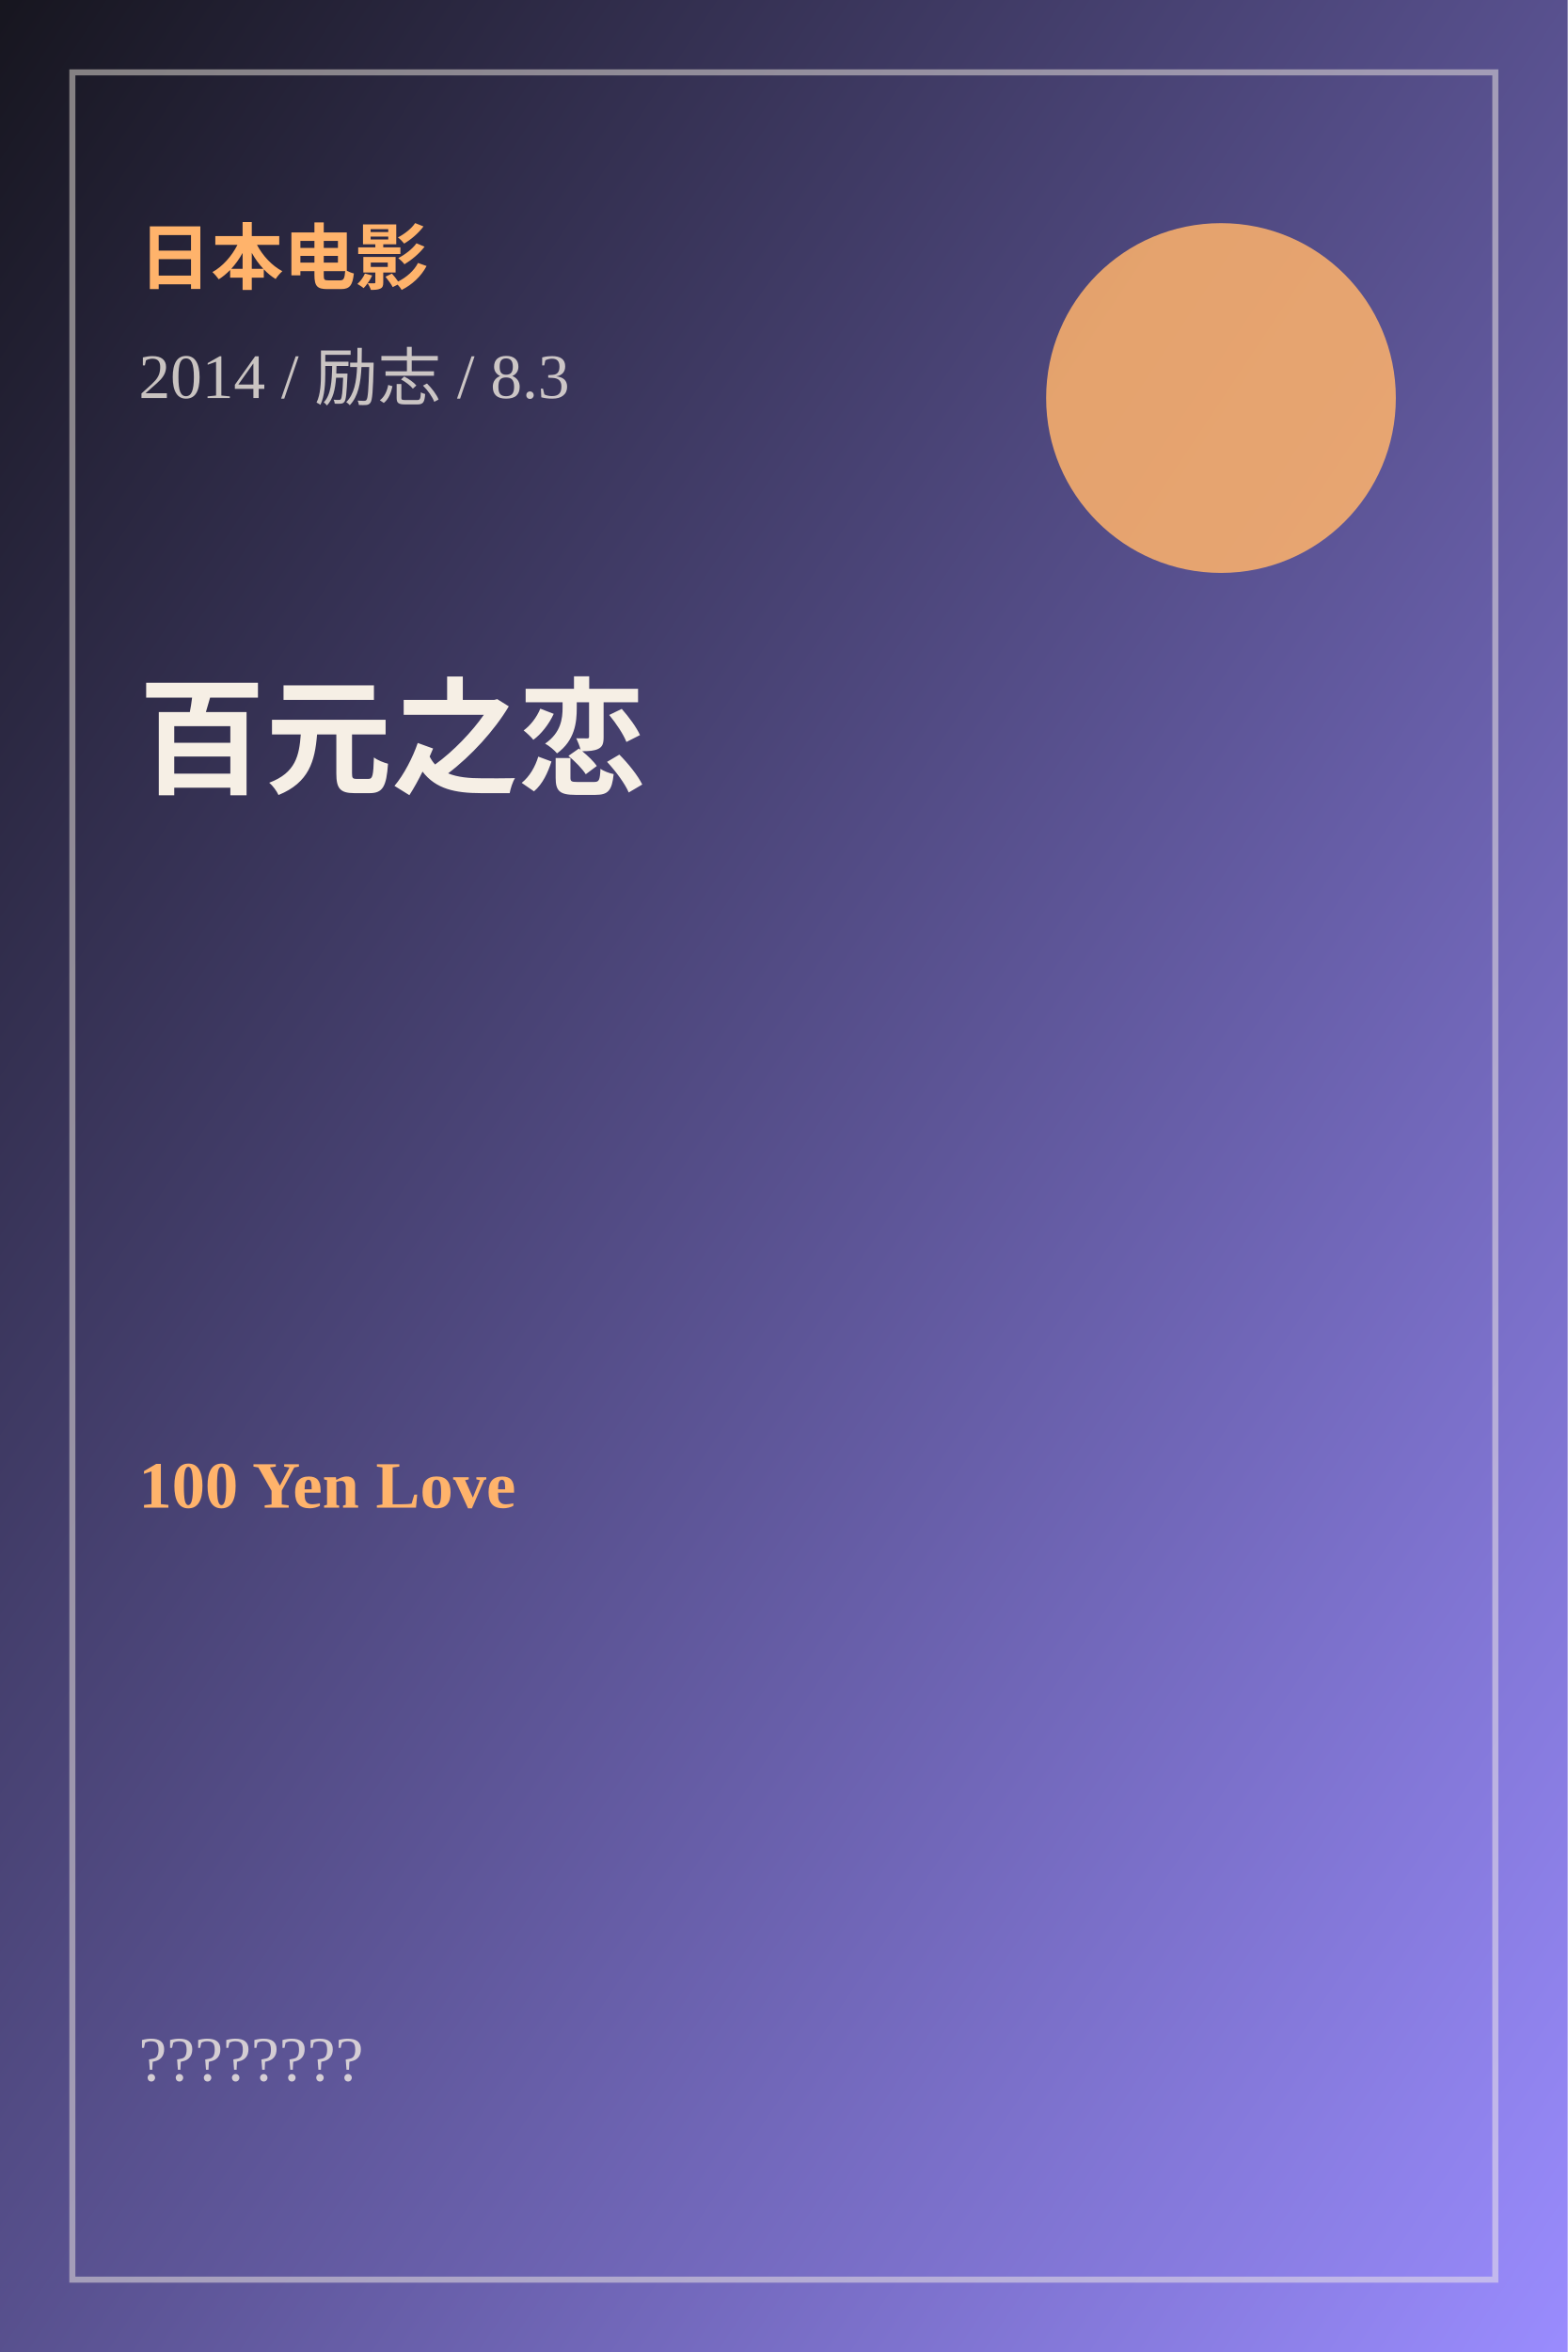
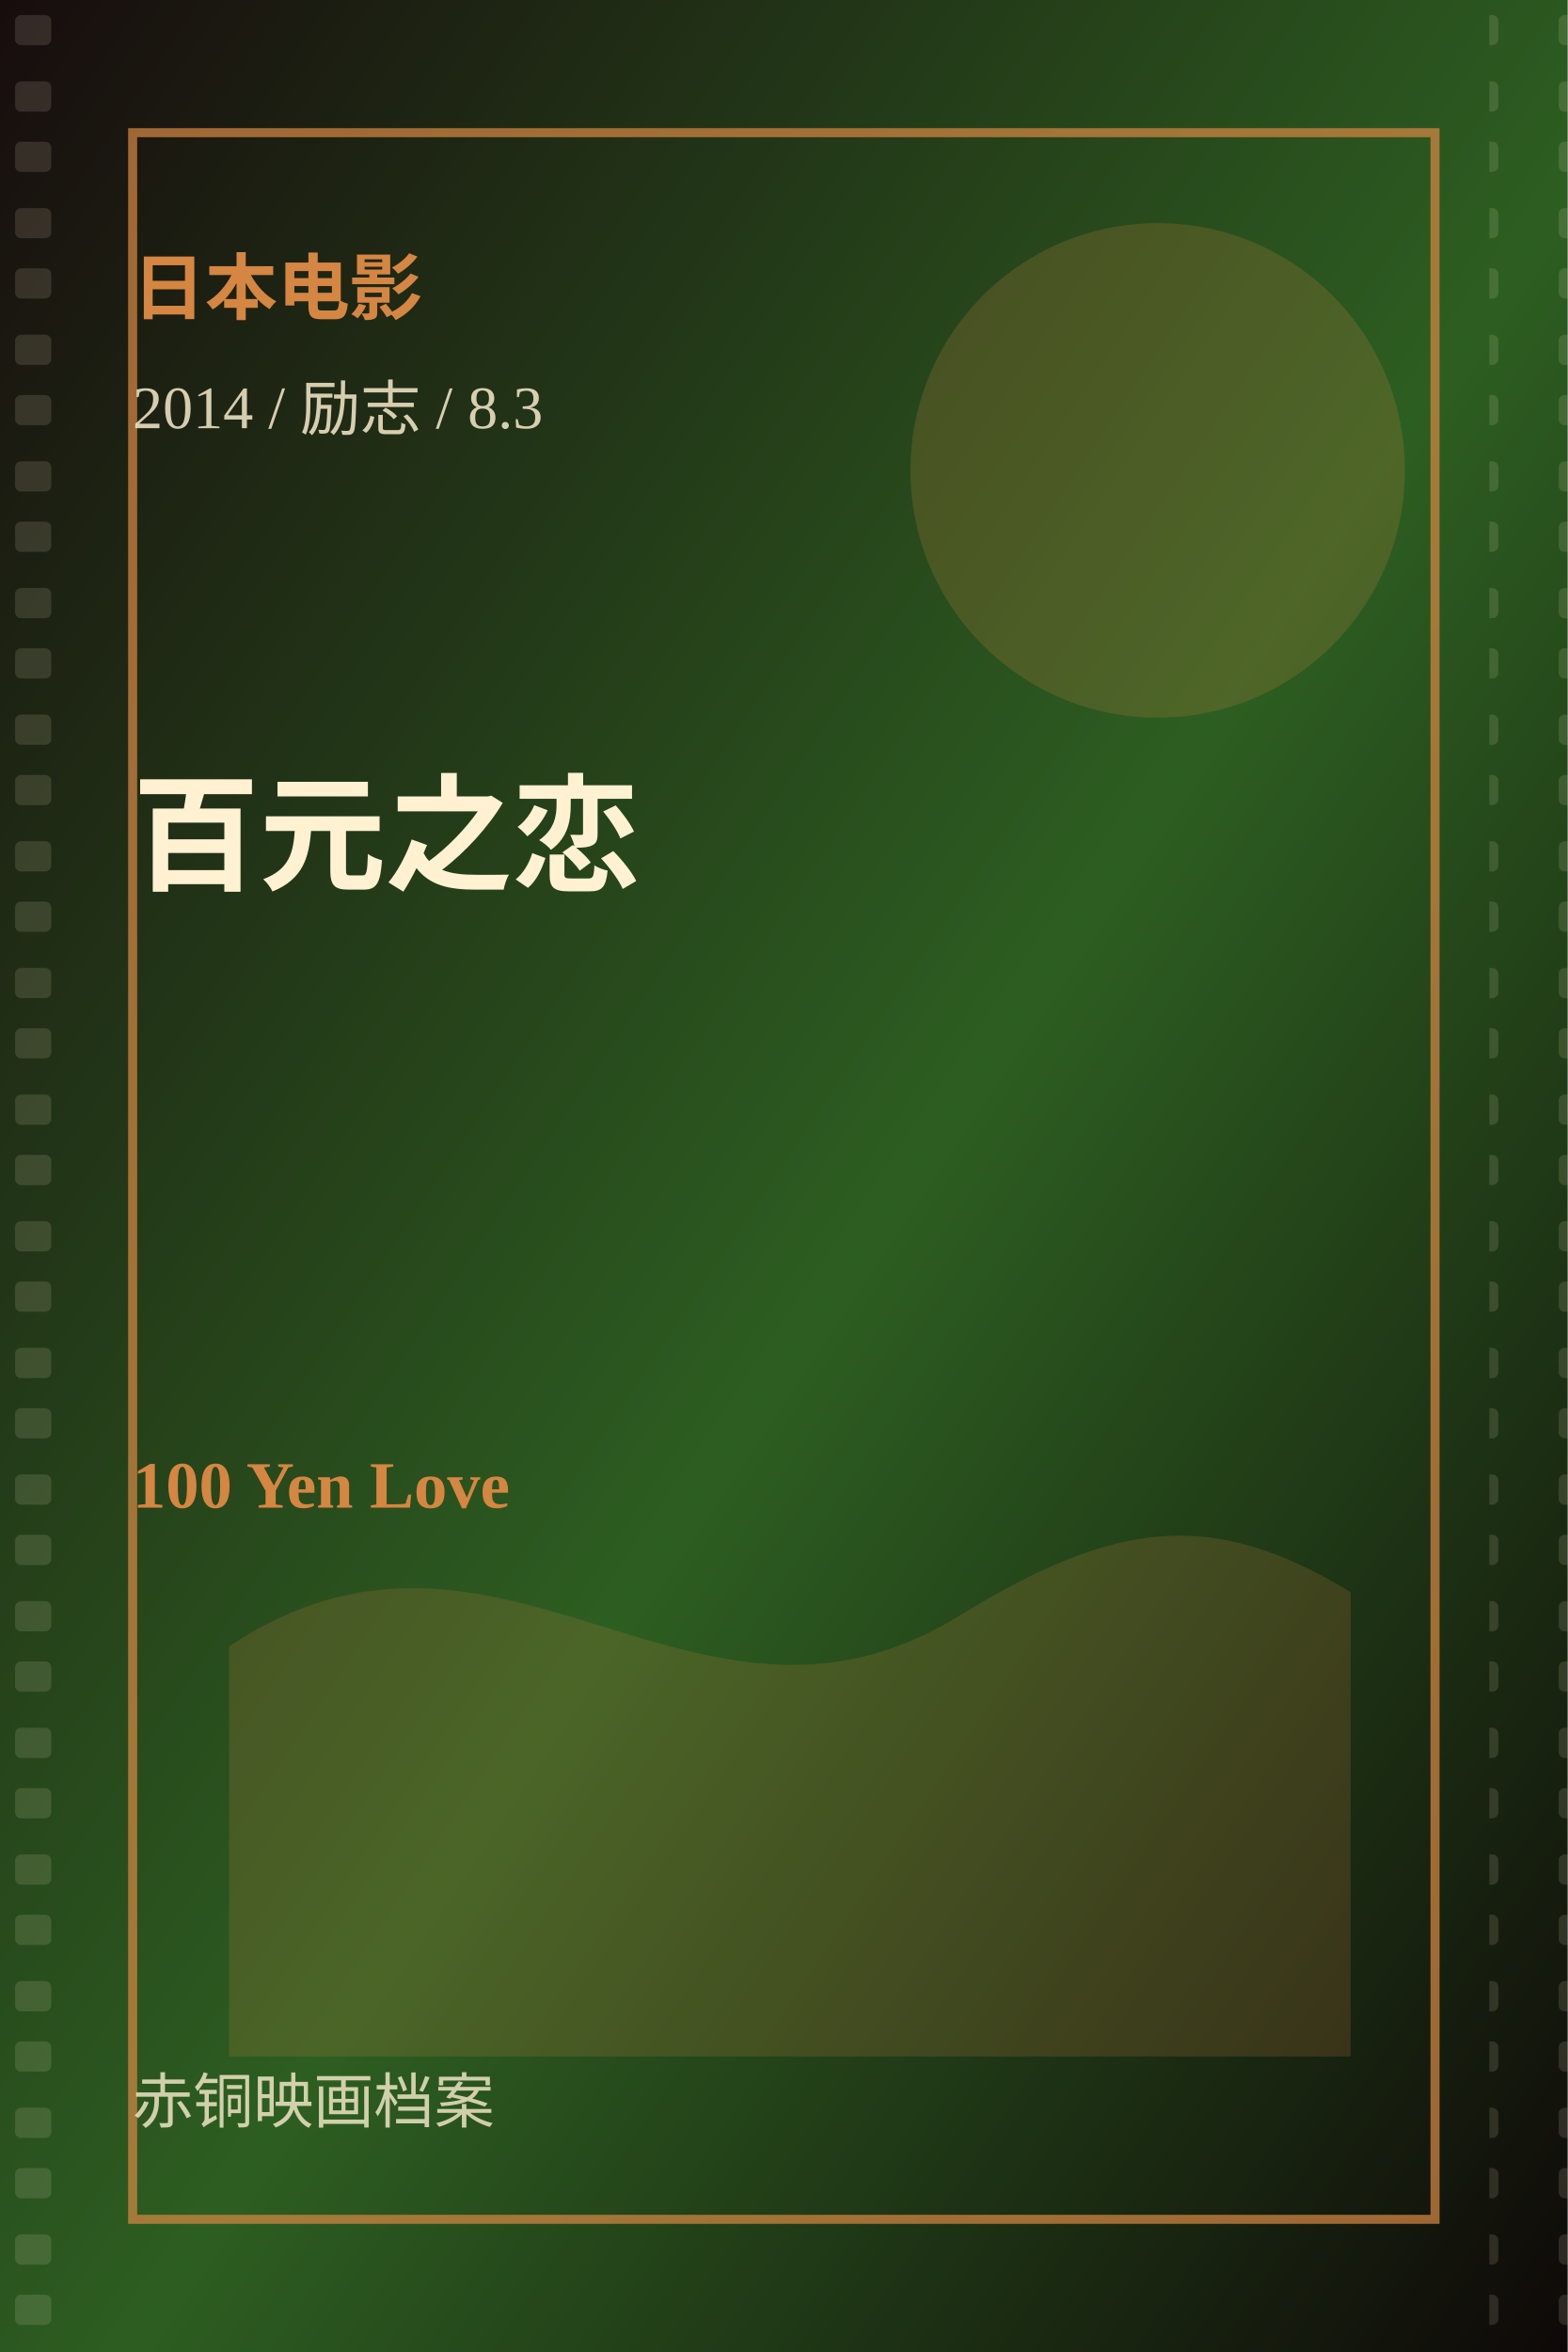
<svg xmlns="http://www.w3.org/2000/svg" width="520" height="780" viewBox="0 0 520 780">
  <defs>
-     <linearGradient id="g" x1="0" y1="0" x2="1" y2="1">
-       <stop offset="0" stop-color="#16151e" />
-       <stop offset="1" stop-color="#9a8cff" />
+     <linearGradient id="bg" x1="0" y1="0" x2="1" y2="1">
+       <stop offset="0" stop-color="#170c0d" />
+       <stop offset=".54" stop-color="hsl(108 48% 25%)" />
+       <stop offset="1" stop-color="#0e0808" />
    </linearGradient>
+     <pattern id="film" width="32" height="42" patternUnits="userSpaceOnUse">
+       <rect width="32" height="42" fill="transparent" />
+       <rect x="5" y="5" width="12" height="10" rx="2" fill="#fff1d2" opacity=".28" />
+       <rect x="5" y="27" width="12" height="10" rx="2" fill="#fff1d2" opacity=".28" />
+     </pattern>
  </defs>
-   <rect width="520" height="780" fill="url(#g)" />
-   <rect x="24" y="24" width="472" height="732" fill="none" stroke="#f6efe5" stroke-opacity=".48" stroke-width="2" />
-   <circle cx="405" cy="132" r="58" fill="#ffb36b" opacity=".85" />
-   <text x="46" y="94" fill="#ffb36b" font-size="24" font-weight="900">日本电影</text>
-   <text x="46" y="132" fill="#f6efe5" font-size="21" opacity=".78">2014 / 励志 / 8.3</text>
-   <text x="46" y="260" fill="#f6efe5" font-size="42" font-weight="900">百元之恋</text>
-   <text x="46" y="500" fill="#ffb36b" font-size="22" font-weight="800">100 Yen Love</text>
-   <text x="46" y="690" fill="#f6efe5" font-size="21" opacity=".78">????????</text>
+   <rect width="520" height="780" fill="url(#bg)" />
+   <rect x="0" y="0" width="26" height="780" fill="url(#film)" opacity=".45" />
+   <rect x="494" y="0" width="26" height="780" fill="url(#film)" opacity=".45" />
+   <rect x="44" y="44" width="432" height="692" fill="none" stroke="#d48642" stroke-width="3" opacity=".72" />
+   <circle cx="384" cy="156" r="82" fill="#d48642" opacity=".2" />
+   <path d="M76 546 C166 486 230 590 318 536 C370 504 402 500 448 528 L448 682 L76 682 Z" fill="#d48642" opacity=".18" />
+   <text x="44" y="104" fill="#d48642" font-size="24" font-weight="900">日本电影</text>
+   <text x="44" y="142" fill="#fff1d2" font-size="20" opacity=".82">2014 / 励志 / 8.3</text>
+   <text x="44" y="292" fill="#fff1d2" font-size="42" font-weight="900">百元之恋</text>
+   <text x="44" y="500" fill="#d48642" font-size="22" font-weight="800">100 Yen Love</text>
+   <text x="44" y="704" fill="#fff1d2" font-size="20" opacity=".78">赤铜映画档案</text>
</svg>
